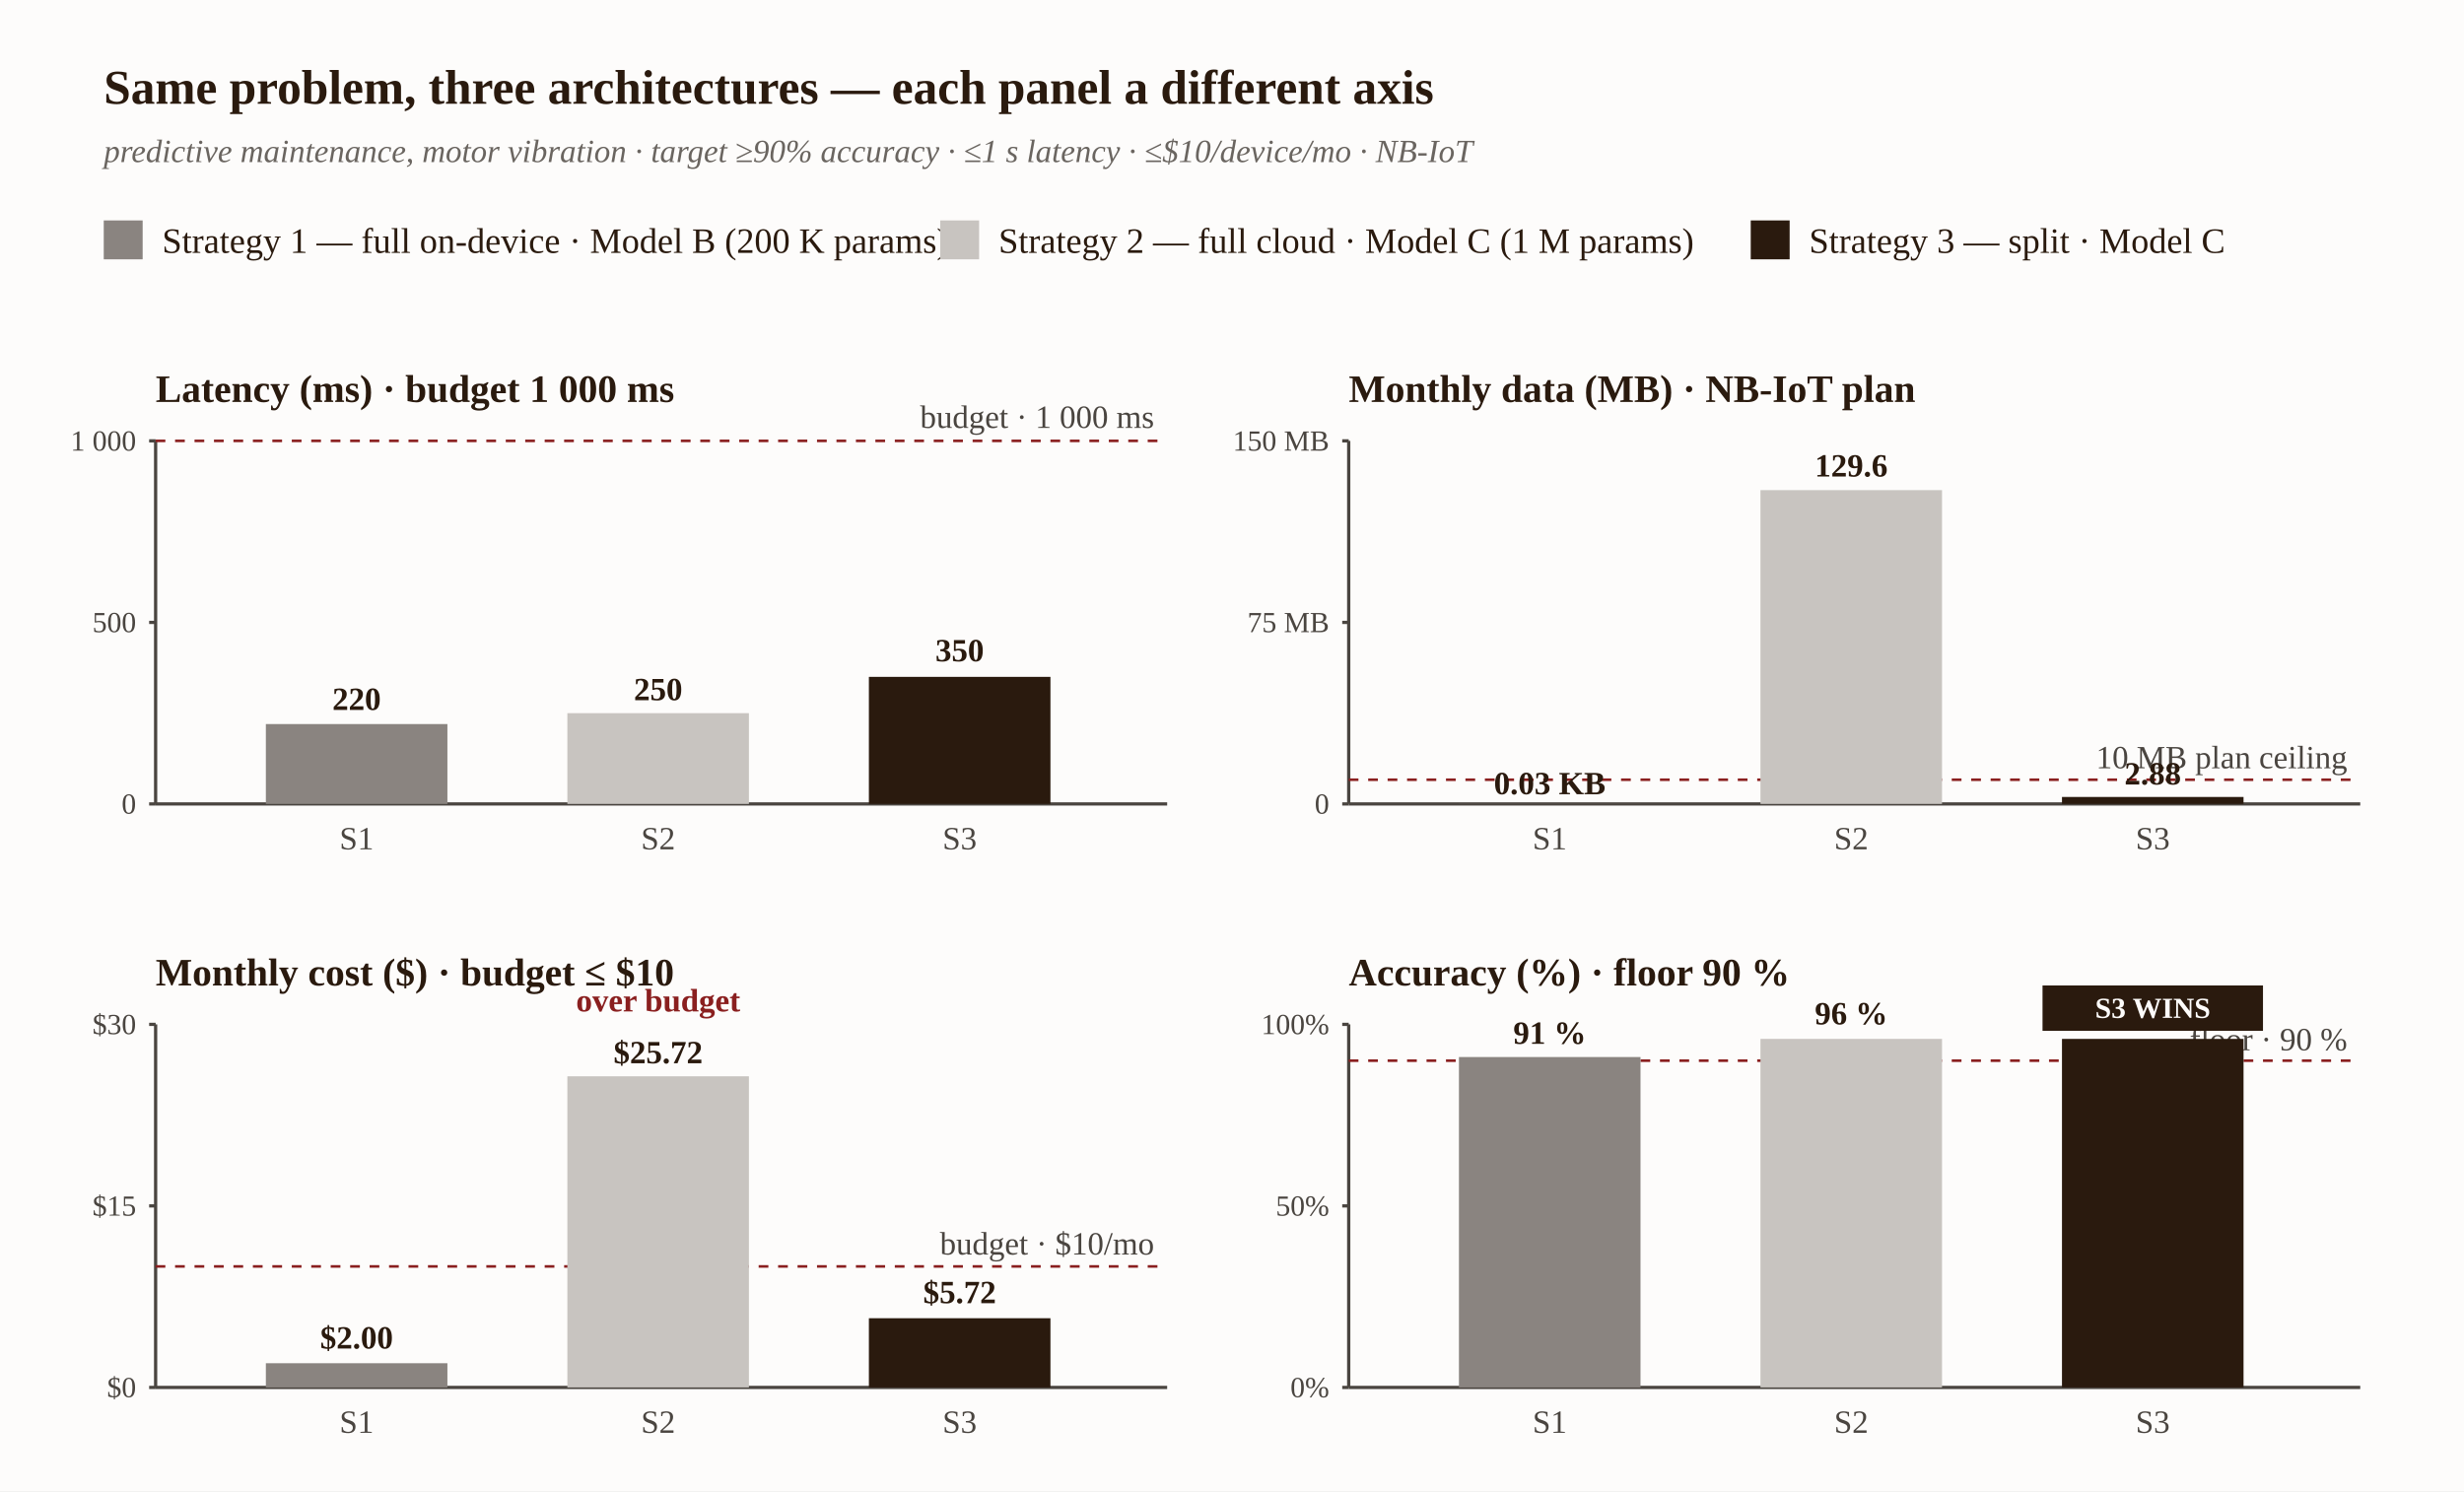
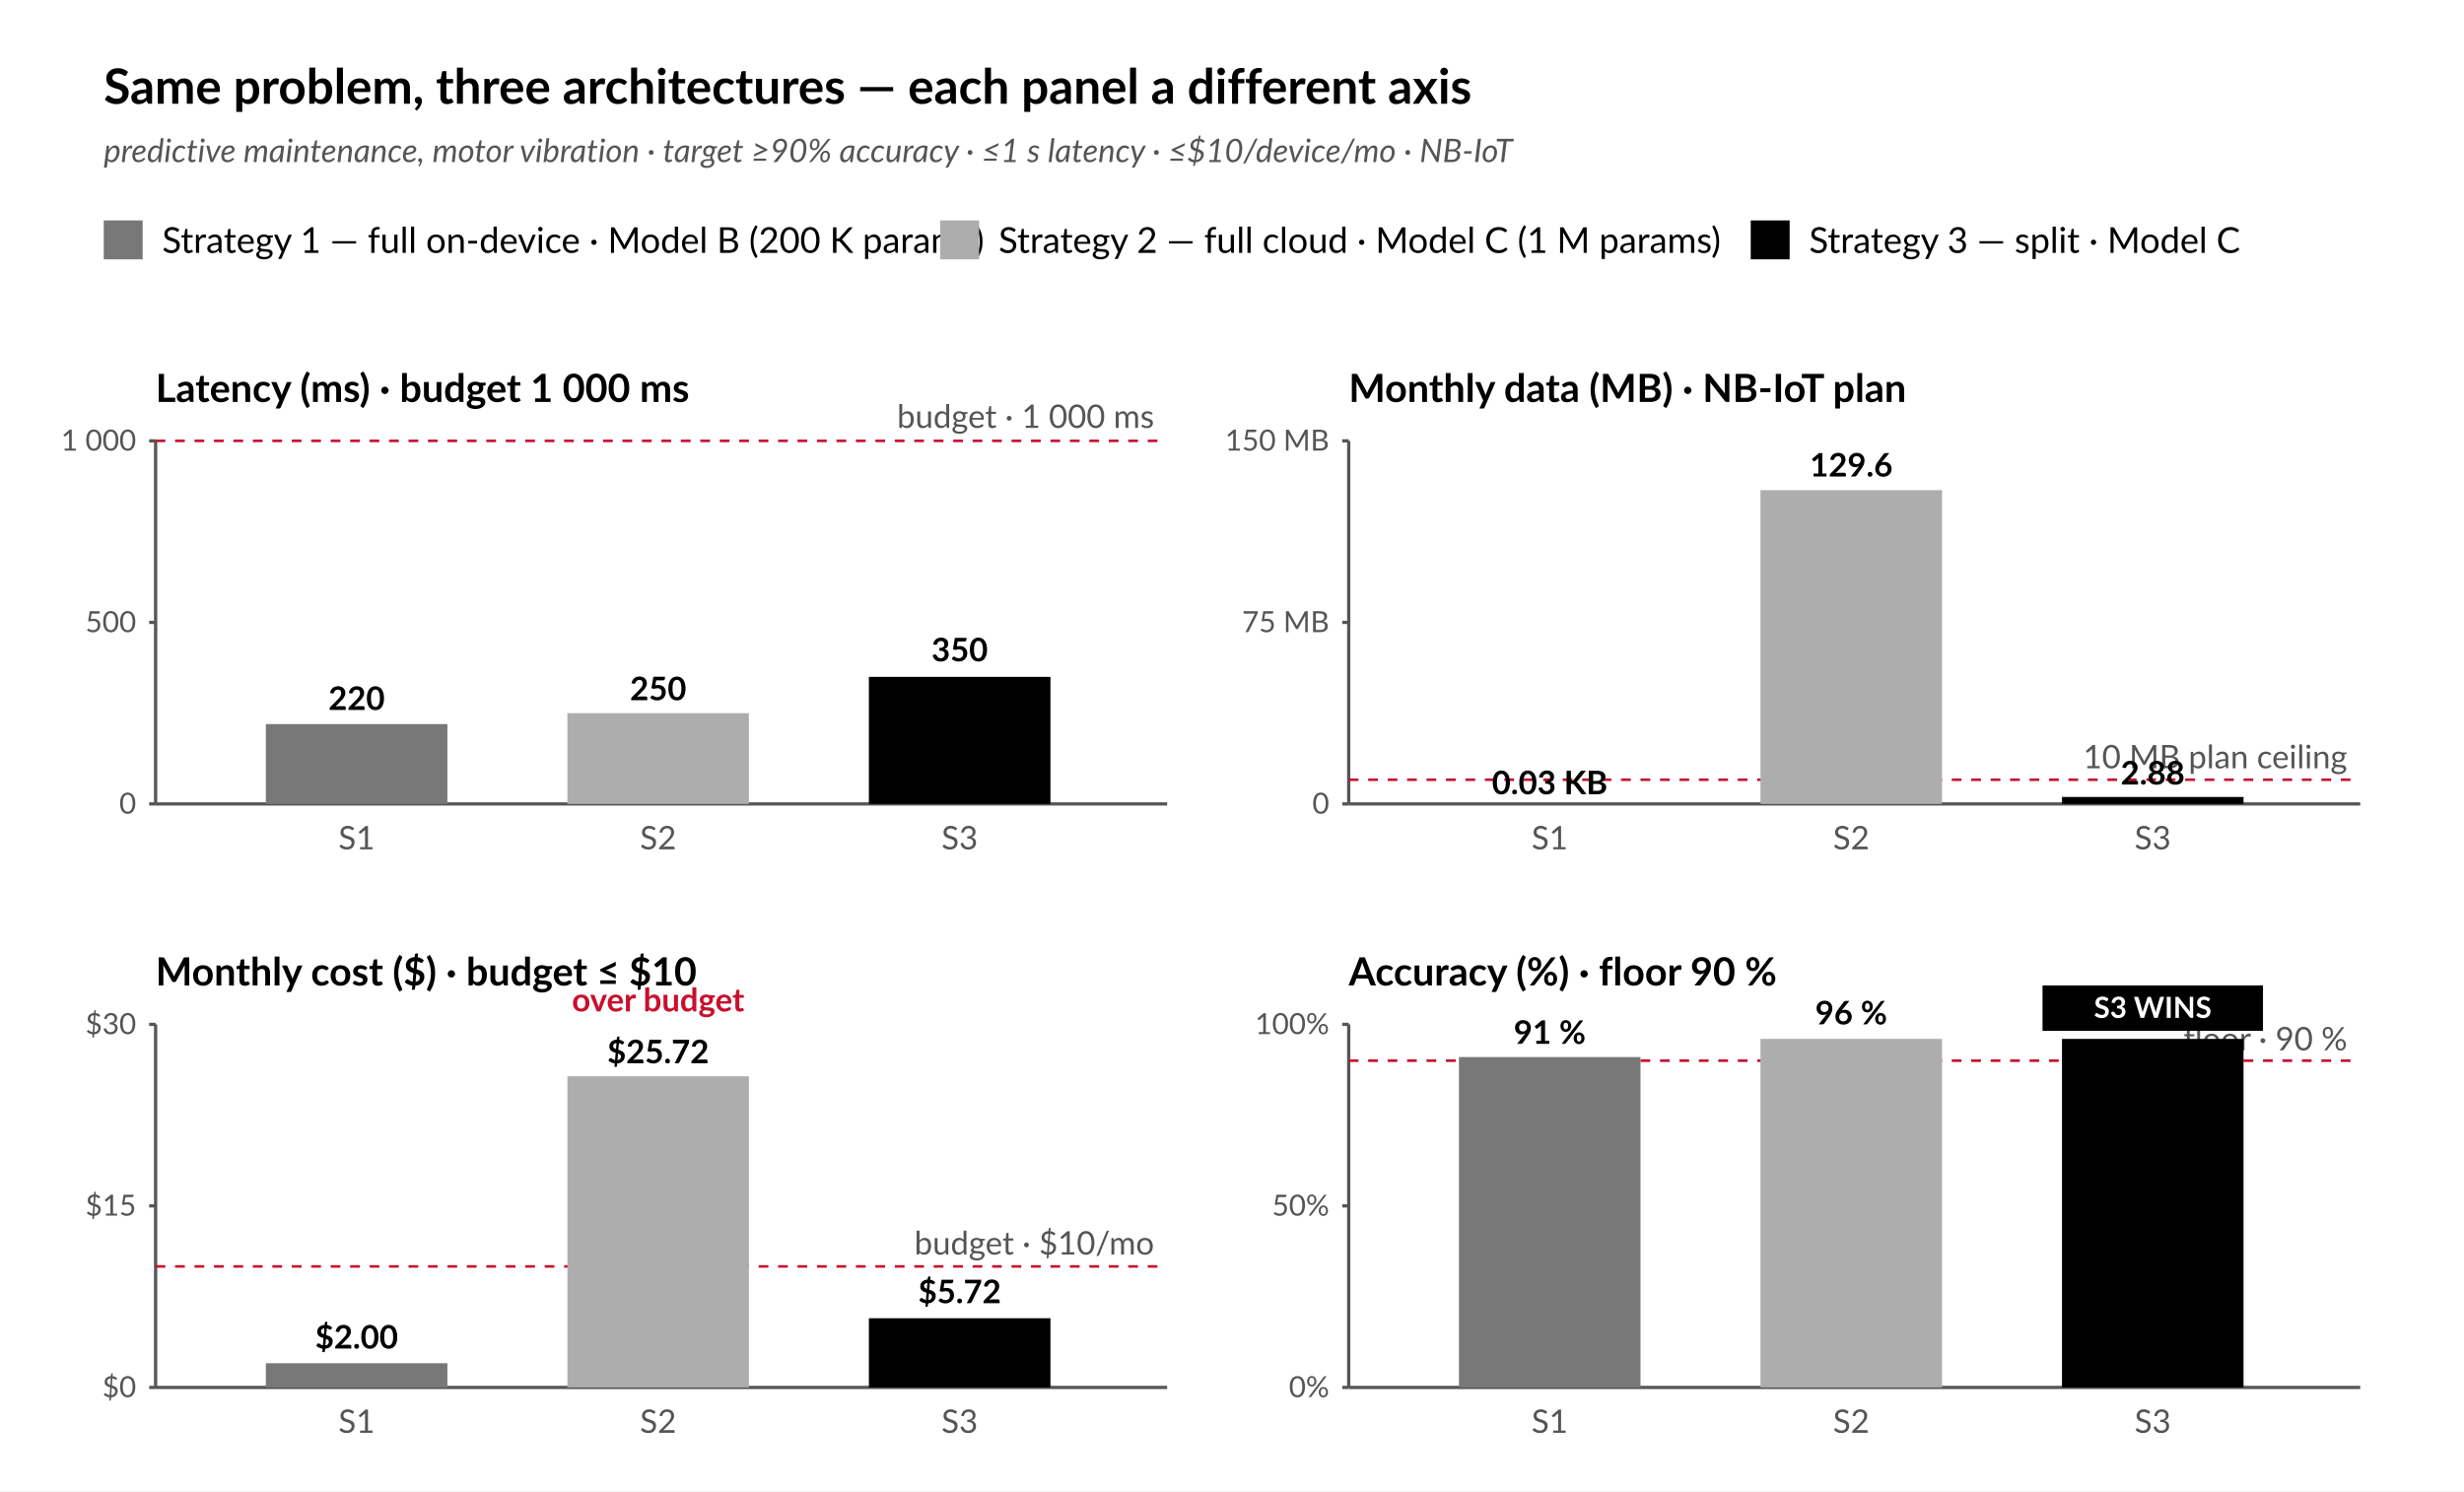
<svg xmlns="http://www.w3.org/2000/svg" viewBox="0 0 760 460" role="img" aria-labelledby="t06 d06">
  <defs>
    <style>
-       .ti { font-family: 'EB Garamond', Georgia, 'Times New Roman', serif; font-size: 15px; font-weight: bold; fill: #2a1a0e; }
-       .h2 { font-family: 'EB Garamond', Georgia, 'Times New Roman', serif; font-size: 12px; font-weight: bold; fill: #2a1a0e; }
-       .lb { font-family: 'EB Garamond', Georgia, 'Times New Roman', serif; font-size: 11px; fill: #2a1a0e; }
-       .ax { font-family: 'EB Garamond', Georgia, 'Times New Roman', serif; font-size: 9px; fill: #4a4540; }
-       .sm { font-family: 'EB Garamond', Georgia, 'Times New Roman', serif; font-size: 10px; fill: #4a4540; }
-       .nm { font-family: 'EB Garamond', Georgia, 'Times New Roman', serif; font-size: 10px; font-style: italic; fill: #6a6560; }
-       .val { font-family: 'EB Garamond', Georgia, 'Times New Roman', serif; font-size: 10px; font-weight: bold; fill: #2a1a0e; }
-       .cap { font-family: 'EB Garamond', Georgia, 'Times New Roman', serif; font-size: 11px; font-style: italic; fill: #4a4540; }
-       .badge { font-family: 'EB Garamond', Georgia, 'Times New Roman', serif; font-size: 9px; font-weight: bold; fill: #fdfcfb; }
-       .verdict { font-family: 'EB Garamond', Georgia, 'Times New Roman', serif; font-size: 10px; font-weight: bold; fill: #8a1f1f; }
-       .win { font-family: 'EB Garamond', Georgia, 'Times New Roman', serif; font-size: 10px; font-weight: bold; fill: #2a1a0e; }
+       .ti { font-family: 'Real Head Pro', 'FF Real', Lato, sans-serif; font-size: 15px; font-weight: bold; fill: #000000; }
+       .h2 { font-family: 'Real Head Pro', 'FF Real', Lato, sans-serif; font-size: 12px; font-weight: bold; fill: #000000; }
+       .lb { font-family: 'Real Head Pro', 'FF Real', Lato, sans-serif; font-size: 11px; fill: #000000; }
+       .ax { font-family: 'Real Head Pro', 'FF Real', Lato, sans-serif; font-size: 9px; fill: #555555; }
+       .sm { font-family: 'Real Head Pro', 'FF Real', Lato, sans-serif; font-size: 10px; fill: #555555; }
+       .nm { font-family: 'Real Head Pro', 'FF Real', Lato, sans-serif; font-size: 10px; font-style: italic; fill: #555555; }
+       .val { font-family: 'Real Head Pro', 'FF Real', Lato, sans-serif; font-size: 10px; font-weight: bold; fill: #000000; }
+       .cap { font-family: 'Real Head Pro', 'FF Real', Lato, sans-serif; font-size: 11px; font-style: italic; fill: #555555; }
+       .badge { font-family: 'Real Head Pro', 'FF Real', Lato, sans-serif; font-size: 9px; font-weight: bold; fill: #FFFFFF; }
+       .verdict { font-family: 'Real Head Pro', 'FF Real', Lato, sans-serif; font-size: 10px; font-weight: bold; fill: #C8102E; }
+       .win { font-family: 'Real Head Pro', 'FF Real', Lato, sans-serif; font-size: 10px; font-weight: bold; fill: #000000; }
    </style>
  </defs>
-   <rect width="760" height="460" fill="#fdfcfb" />
+   <rect width="760" height="460" fill="#FFFFFF" />
  <text x="32" y="32" class="ti">Same problem, three architectures — each panel a different axis</text>
  <text x="32" y="50" class="nm">predictive maintenance, motor vibration · target ≥90% accuracy · ≤1 s latency · ≤$10/device/mo · NB-IoT</text>
-   <rect x="32" y="68" width="12" height="12" fill="#8a8480" />
+   <rect x="32" y="68" width="12" height="12" fill="#787878" />
  <text x="50" y="78" class="lb">Strategy 1 — full on-device · Model B (200 K params)</text>
-   <rect x="290" y="68" width="12" height="12" fill="#c8c4c0" />
+   <rect x="290" y="68" width="12" height="12" fill="#ADADAD" />
  <text x="308" y="78" class="lb">Strategy 2 — full cloud · Model C (1 M params)</text>
-   <rect x="540" y="68" width="12" height="12" fill="#2a1a0e" />
+   <rect x="540" y="68" width="12" height="12" fill="#000000" />
  <text x="558" y="78" class="lb">Strategy 3 — split · Model C</text>
  <text x="48" y="124" class="h2">Latency (ms) · budget 1 000 ms</text>
-   <line x1="48" y1="248" x2="360" y2="248" stroke="#4a4540" stroke-width="1" />
-   <line x1="48" y1="136" x2="48" y2="248" stroke="#4a4540" stroke-width="1" />
+   <line x1="48" y1="248" x2="360" y2="248" stroke="#555555" stroke-width="1" />
+   <line x1="48" y1="136" x2="48" y2="248" stroke="#555555" stroke-width="1" />
  <text x="42" y="251" text-anchor="end" class="ax">0</text>
-   <line x1="46" y1="248" x2="48" y2="248" stroke="#4a4540" />
+   <line x1="46" y1="248" x2="48" y2="248" stroke="#555555" />
  <text x="42" y="195" text-anchor="end" class="ax">500</text>
-   <line x1="46" y1="192" x2="48" y2="192" stroke="#4a4540" />
+   <line x1="46" y1="192" x2="48" y2="192" stroke="#555555" />
  <text x="42" y="139" text-anchor="end" class="ax">1 000</text>
-   <line x1="46" y1="136" x2="48" y2="136" stroke="#4a4540" />
-   <line x1="48" y1="136" x2="360" y2="136" stroke="#8a1f1f" stroke-width="0.8" stroke-dasharray="3 3" />
-   <text x="356" y="132" text-anchor="end" class="sm" fill="#8a1f1f">budget · 1 000 ms</text>
-   <rect x="82" y="223.36" width="56" height="24.64" fill="#8a8480" />
+   <line x1="46" y1="136" x2="48" y2="136" stroke="#555555" />
+   <line x1="48" y1="136" x2="360" y2="136" stroke="#C8102E" stroke-width="0.8" stroke-dasharray="3 3" />
+   <text x="356" y="132" text-anchor="end" class="sm" fill="#C8102E">budget · 1 000 ms</text>
+   <rect x="82" y="223.36" width="56" height="24.64" fill="#787878" />
  <text x="110" y="219" text-anchor="middle" class="val">220</text>
-   <rect x="175" y="220" width="56" height="28" fill="#c8c4c0" />
+   <rect x="175" y="220" width="56" height="28" fill="#ADADAD" />
  <text x="203" y="216" text-anchor="middle" class="val">250</text>
  <rect x="268" y="208800" width="0" height="0" />
-   <rect x="268" y="208.8" width="56" height="39.2" fill="#2a1a0e" />
+   <rect x="268" y="208.8" width="56" height="39.2" fill="#000000" />
  <text x="296" y="204" text-anchor="middle" class="val">350</text>
  <text x="110" y="262" text-anchor="middle" class="sm">S1</text>
  <text x="203" y="262" text-anchor="middle" class="sm">S2</text>
  <text x="296" y="262" text-anchor="middle" class="sm">S3</text>
  <text x="416" y="124" class="h2">Monthly data (MB) · NB-IoT plan</text>
-   <line x1="416" y1="248" x2="728" y2="248" stroke="#4a4540" stroke-width="1" />
-   <line x1="416" y1="136" x2="416" y2="248" stroke="#4a4540" stroke-width="1" />
+   <line x1="416" y1="248" x2="728" y2="248" stroke="#555555" stroke-width="1" />
+   <line x1="416" y1="136" x2="416" y2="248" stroke="#555555" stroke-width="1" />
  <text x="410" y="251" text-anchor="end" class="ax">0</text>
-   <line x1="414" y1="248" x2="416" y2="248" stroke="#4a4540" />
+   <line x1="414" y1="248" x2="416" y2="248" stroke="#555555" />
  <text x="410" y="195" text-anchor="end" class="ax">75 MB</text>
-   <line x1="414" y1="192" x2="416" y2="192" stroke="#4a4540" />
+   <line x1="414" y1="192" x2="416" y2="192" stroke="#555555" />
  <text x="410" y="139" text-anchor="end" class="ax">150 MB</text>
-   <line x1="414" y1="136" x2="416" y2="136" stroke="#4a4540" />
-   <line x1="416" y1="240.53" x2="728" y2="240.53" stroke="#8a1f1f" stroke-width="0.8" stroke-dasharray="3 3" />
-   <text x="724" y="237" text-anchor="end" class="sm" fill="#8a1f1f">10 MB plan ceiling</text>
-   <rect x="450" y="247.978" width="56" height="0.022" fill="#8a8480" />
+   <line x1="414" y1="136" x2="416" y2="136" stroke="#555555" />
+   <line x1="416" y1="240.53" x2="728" y2="240.53" stroke="#C8102E" stroke-width="0.8" stroke-dasharray="3 3" />
+   <text x="724" y="237" text-anchor="end" class="sm" fill="#C8102E">10 MB plan ceiling</text>
+   <rect x="450" y="247.978" width="56" height="0.022" fill="#787878" />
  <text x="478" y="245" text-anchor="middle" class="val">0.03 KB</text>
-   <rect x="543" y="151.2" width="56" height="96.8" fill="#c8c4c0" />
+   <rect x="543" y="151.2" width="56" height="96.8" fill="#ADADAD" />
  <text x="571" y="147" text-anchor="middle" class="val">129.6</text>
-   <rect x="636" y="245.85" width="56" height="2.15" fill="#2a1a0e" />
+   <rect x="636" y="245.85" width="56" height="2.15" fill="#000000" />
  <text x="664" y="242" text-anchor="middle" class="val">2.88</text>
  <text x="478" y="262" text-anchor="middle" class="sm">S1</text>
  <text x="571" y="262" text-anchor="middle" class="sm">S2</text>
  <text x="664" y="262" text-anchor="middle" class="sm">S3</text>
  <text x="48" y="304" class="h2">Monthly cost ($) · budget ≤ $10</text>
-   <line x1="48" y1="428" x2="360" y2="428" stroke="#4a4540" stroke-width="1" />
-   <line x1="48" y1="316" x2="48" y2="428" stroke="#4a4540" stroke-width="1" />
+   <line x1="48" y1="428" x2="360" y2="428" stroke="#555555" stroke-width="1" />
+   <line x1="48" y1="316" x2="48" y2="428" stroke="#555555" stroke-width="1" />
  <text x="42" y="431" text-anchor="end" class="ax">$0</text>
-   <line x1="46" y1="428" x2="48" y2="428" stroke="#4a4540" />
+   <line x1="46" y1="428" x2="48" y2="428" stroke="#555555" />
  <text x="42" y="375" text-anchor="end" class="ax">$15</text>
-   <line x1="46" y1="372" x2="48" y2="372" stroke="#4a4540" />
+   <line x1="46" y1="372" x2="48" y2="372" stroke="#555555" />
  <text x="42" y="319" text-anchor="end" class="ax">$30</text>
-   <line x1="46" y1="316" x2="48" y2="316" stroke="#4a4540" />
-   <line x1="48" y1="390.67" x2="360" y2="390.67" stroke="#8a1f1f" stroke-width="0.8" stroke-dasharray="3 3" />
-   <text x="356" y="387" text-anchor="end" class="sm" fill="#8a1f1f">budget · $10/mo</text>
-   <rect x="82" y="420.53" width="56" height="7.47" fill="#8a8480" />
+   <line x1="46" y1="316" x2="48" y2="316" stroke="#555555" />
+   <line x1="48" y1="390.67" x2="360" y2="390.67" stroke="#C8102E" stroke-width="0.8" stroke-dasharray="3 3" />
+   <text x="356" y="387" text-anchor="end" class="sm" fill="#C8102E">budget · $10/mo</text>
+   <rect x="82" y="420.53" width="56" height="7.47" fill="#787878" />
  <text x="110" y="416" text-anchor="middle" class="val">$2.00</text>
-   <rect x="175" y="332.02" width="56" height="95.98" fill="#c8c4c0" />
+   <rect x="175" y="332.02" width="56" height="95.98" fill="#ADADAD" />
  <text x="203" y="328" text-anchor="middle" class="val">$25.72</text>
-   <rect x="268" y="406.65" width="56" height="21.35" fill="#2a1a0e" />
+   <rect x="268" y="406.65" width="56" height="21.35" fill="#000000" />
  <text x="296" y="402" text-anchor="middle" class="val">$5.72</text>
  <text x="110" y="442" text-anchor="middle" class="sm">S1</text>
  <text x="203" y="442" text-anchor="middle" class="sm">S2</text>
  <text x="296" y="442" text-anchor="middle" class="sm">S3</text>
  <text x="203" y="312" text-anchor="middle" class="verdict">over budget</text>
  <text x="416" y="304" class="h2">Accuracy (%) · floor 90 %</text>
-   <line x1="416" y1="428" x2="728" y2="428" stroke="#4a4540" stroke-width="1" />
-   <line x1="416" y1="316" x2="416" y2="428" stroke="#4a4540" stroke-width="1" />
+   <line x1="416" y1="428" x2="728" y2="428" stroke="#555555" stroke-width="1" />
+   <line x1="416" y1="316" x2="416" y2="428" stroke="#555555" stroke-width="1" />
  <text x="410" y="431" text-anchor="end" class="ax">0%</text>
-   <line x1="414" y1="428" x2="416" y2="428" stroke="#4a4540" />
+   <line x1="414" y1="428" x2="416" y2="428" stroke="#555555" />
  <text x="410" y="375" text-anchor="end" class="ax">50%</text>
-   <line x1="414" y1="372" x2="416" y2="372" stroke="#4a4540" />
+   <line x1="414" y1="372" x2="416" y2="372" stroke="#555555" />
  <text x="410" y="319" text-anchor="end" class="ax">100%</text>
-   <line x1="414" y1="316" x2="416" y2="316" stroke="#4a4540" />
-   <line x1="416" y1="327.2" x2="728" y2="327.2" stroke="#8a1f1f" stroke-width="0.8" stroke-dasharray="3 3" />
-   <text x="724" y="324" text-anchor="end" class="sm" fill="#8a1f1f">floor · 90 %</text>
-   <rect x="450" y="326.08" width="56" height="101.92" fill="#8a8480" />
+   <line x1="414" y1="316" x2="416" y2="316" stroke="#555555" />
+   <line x1="416" y1="327.2" x2="728" y2="327.2" stroke="#C8102E" stroke-width="0.8" stroke-dasharray="3 3" />
+   <text x="724" y="324" text-anchor="end" class="sm" fill="#C8102E">floor · 90 %</text>
+   <rect x="450" y="326.08" width="56" height="101.92" fill="#787878" />
  <text x="478" y="322" text-anchor="middle" class="val">91 %</text>
-   <rect x="543" y="320.48" width="56" height="107.52" fill="#c8c4c0" />
+   <rect x="543" y="320.48" width="56" height="107.52" fill="#ADADAD" />
  <text x="571" y="316" text-anchor="middle" class="val">96 %</text>
-   <rect x="636" y="320.48" width="56" height="107.52" fill="#2a1a0e" />
+   <rect x="636" y="320.48" width="56" height="107.52" fill="#000000" />
  <text x="664" y="316" text-anchor="middle" class="val">96 %</text>
  <text x="478" y="442" text-anchor="middle" class="sm">S1</text>
  <text x="571" y="442" text-anchor="middle" class="sm">S2</text>
  <text x="664" y="442" text-anchor="middle" class="sm">S3</text>
-   <rect x="630" y="304" width="68" height="14" fill="#2a1a0e" />
+   <rect x="630" y="304" width="68" height="14" fill="#000000" />
  <text x="664" y="314" text-anchor="middle" class="badge">S3 WINS</text>
</svg>
